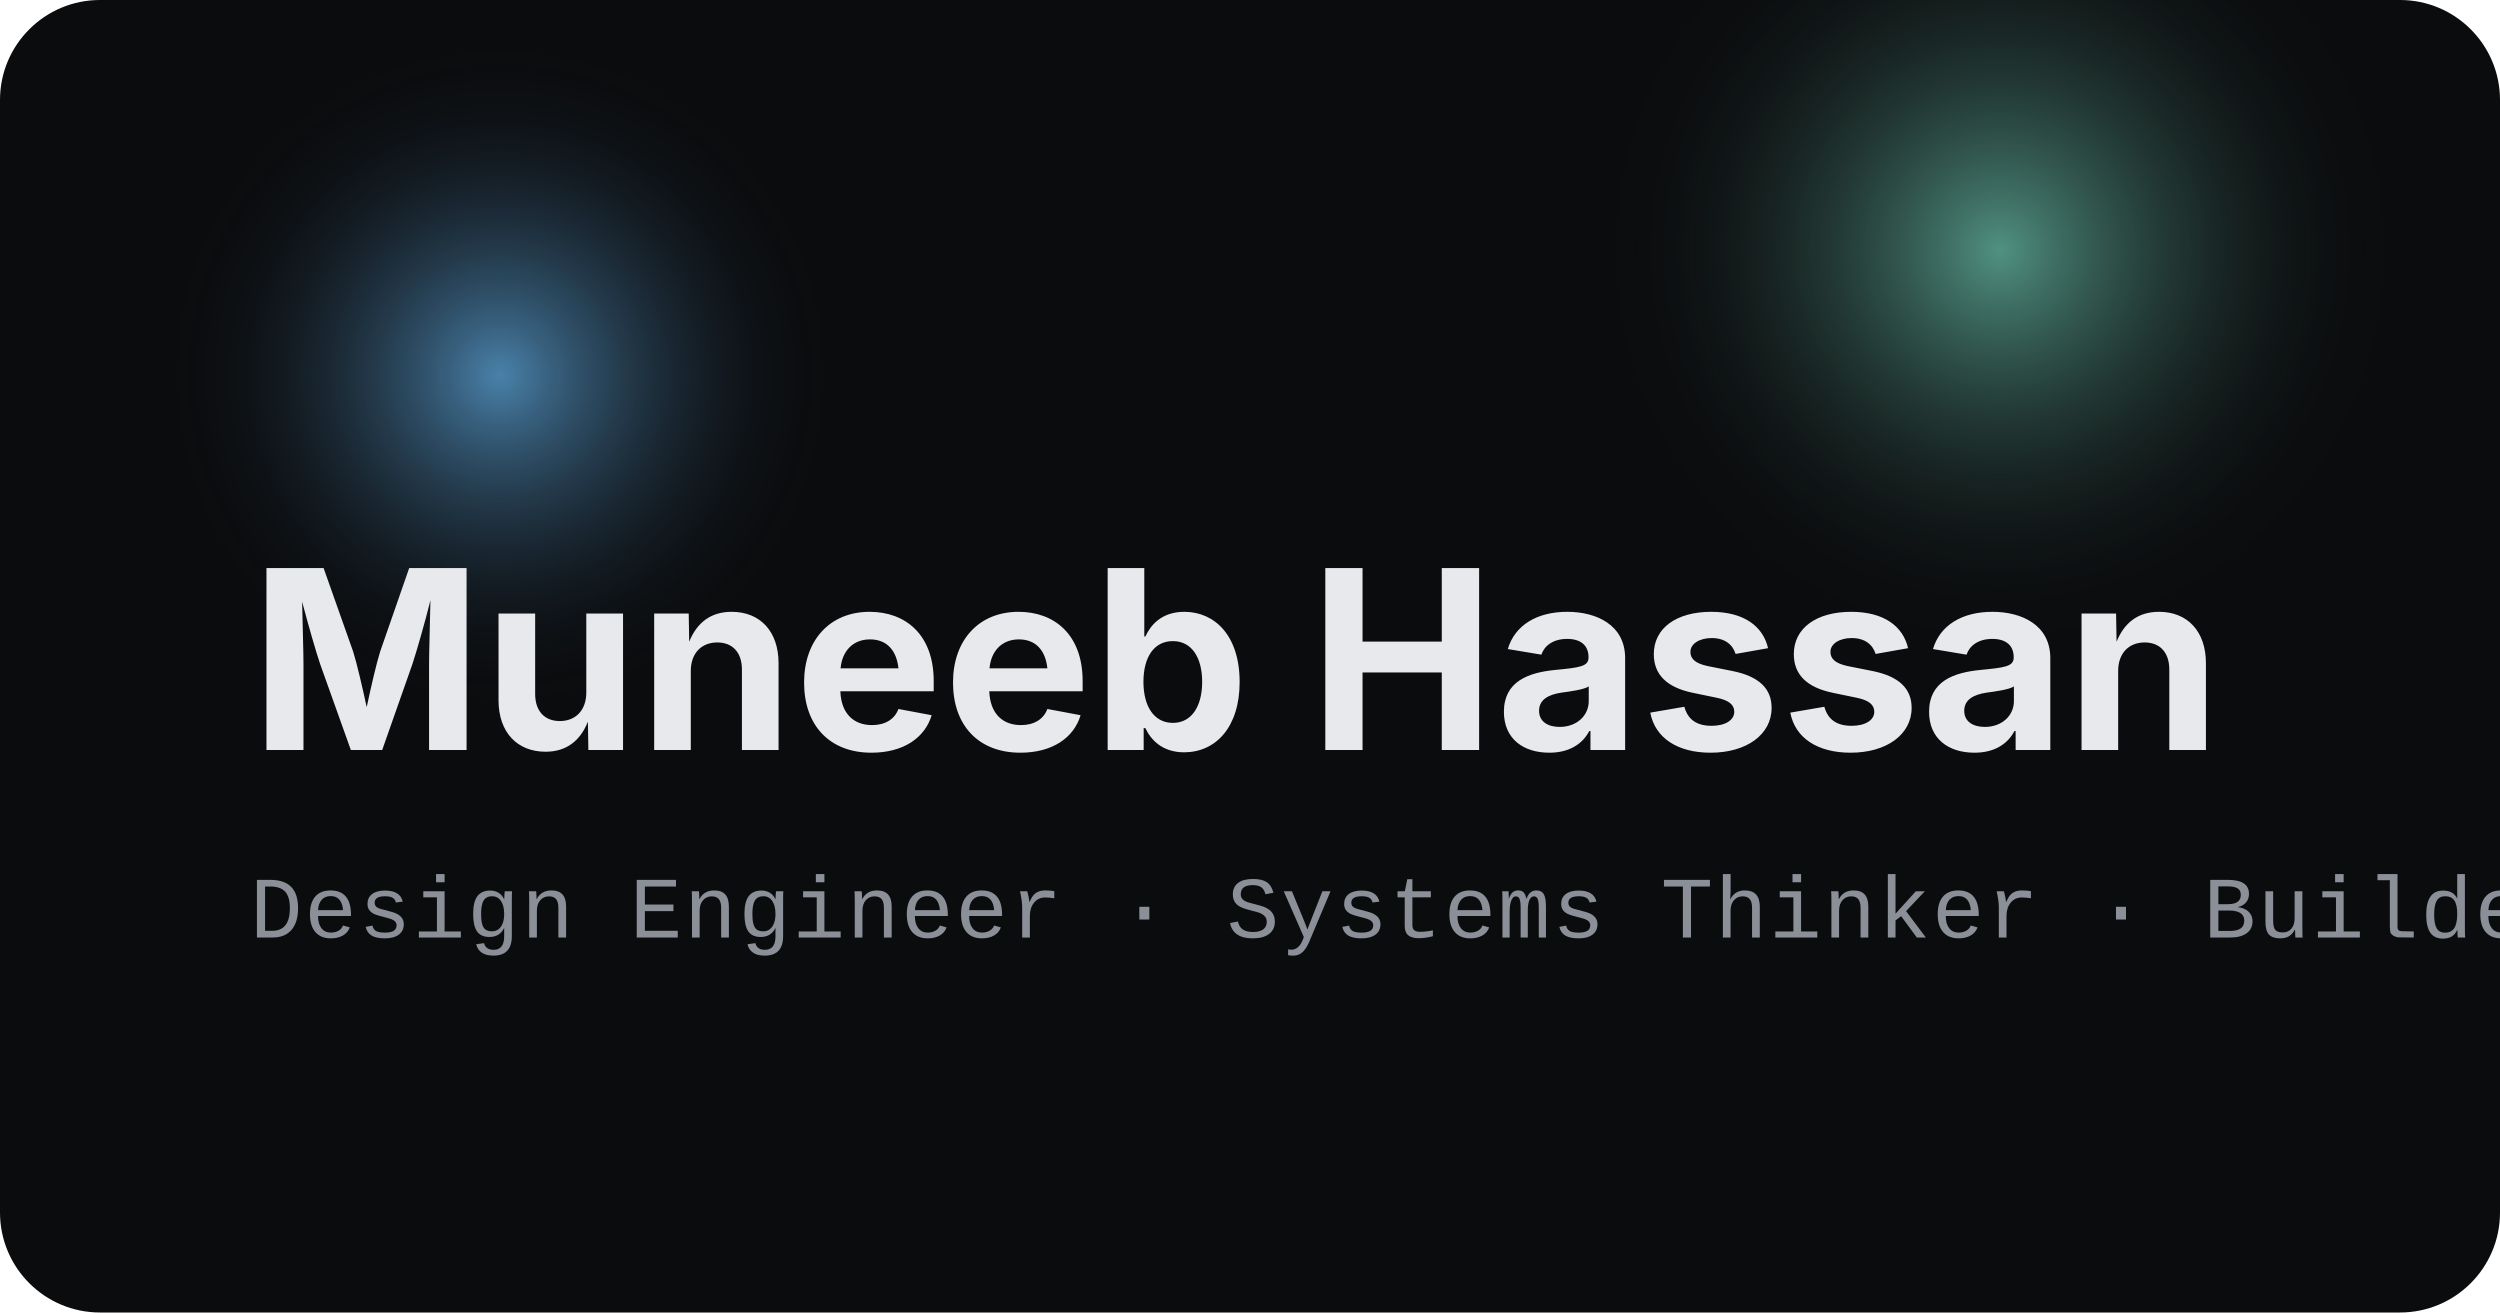
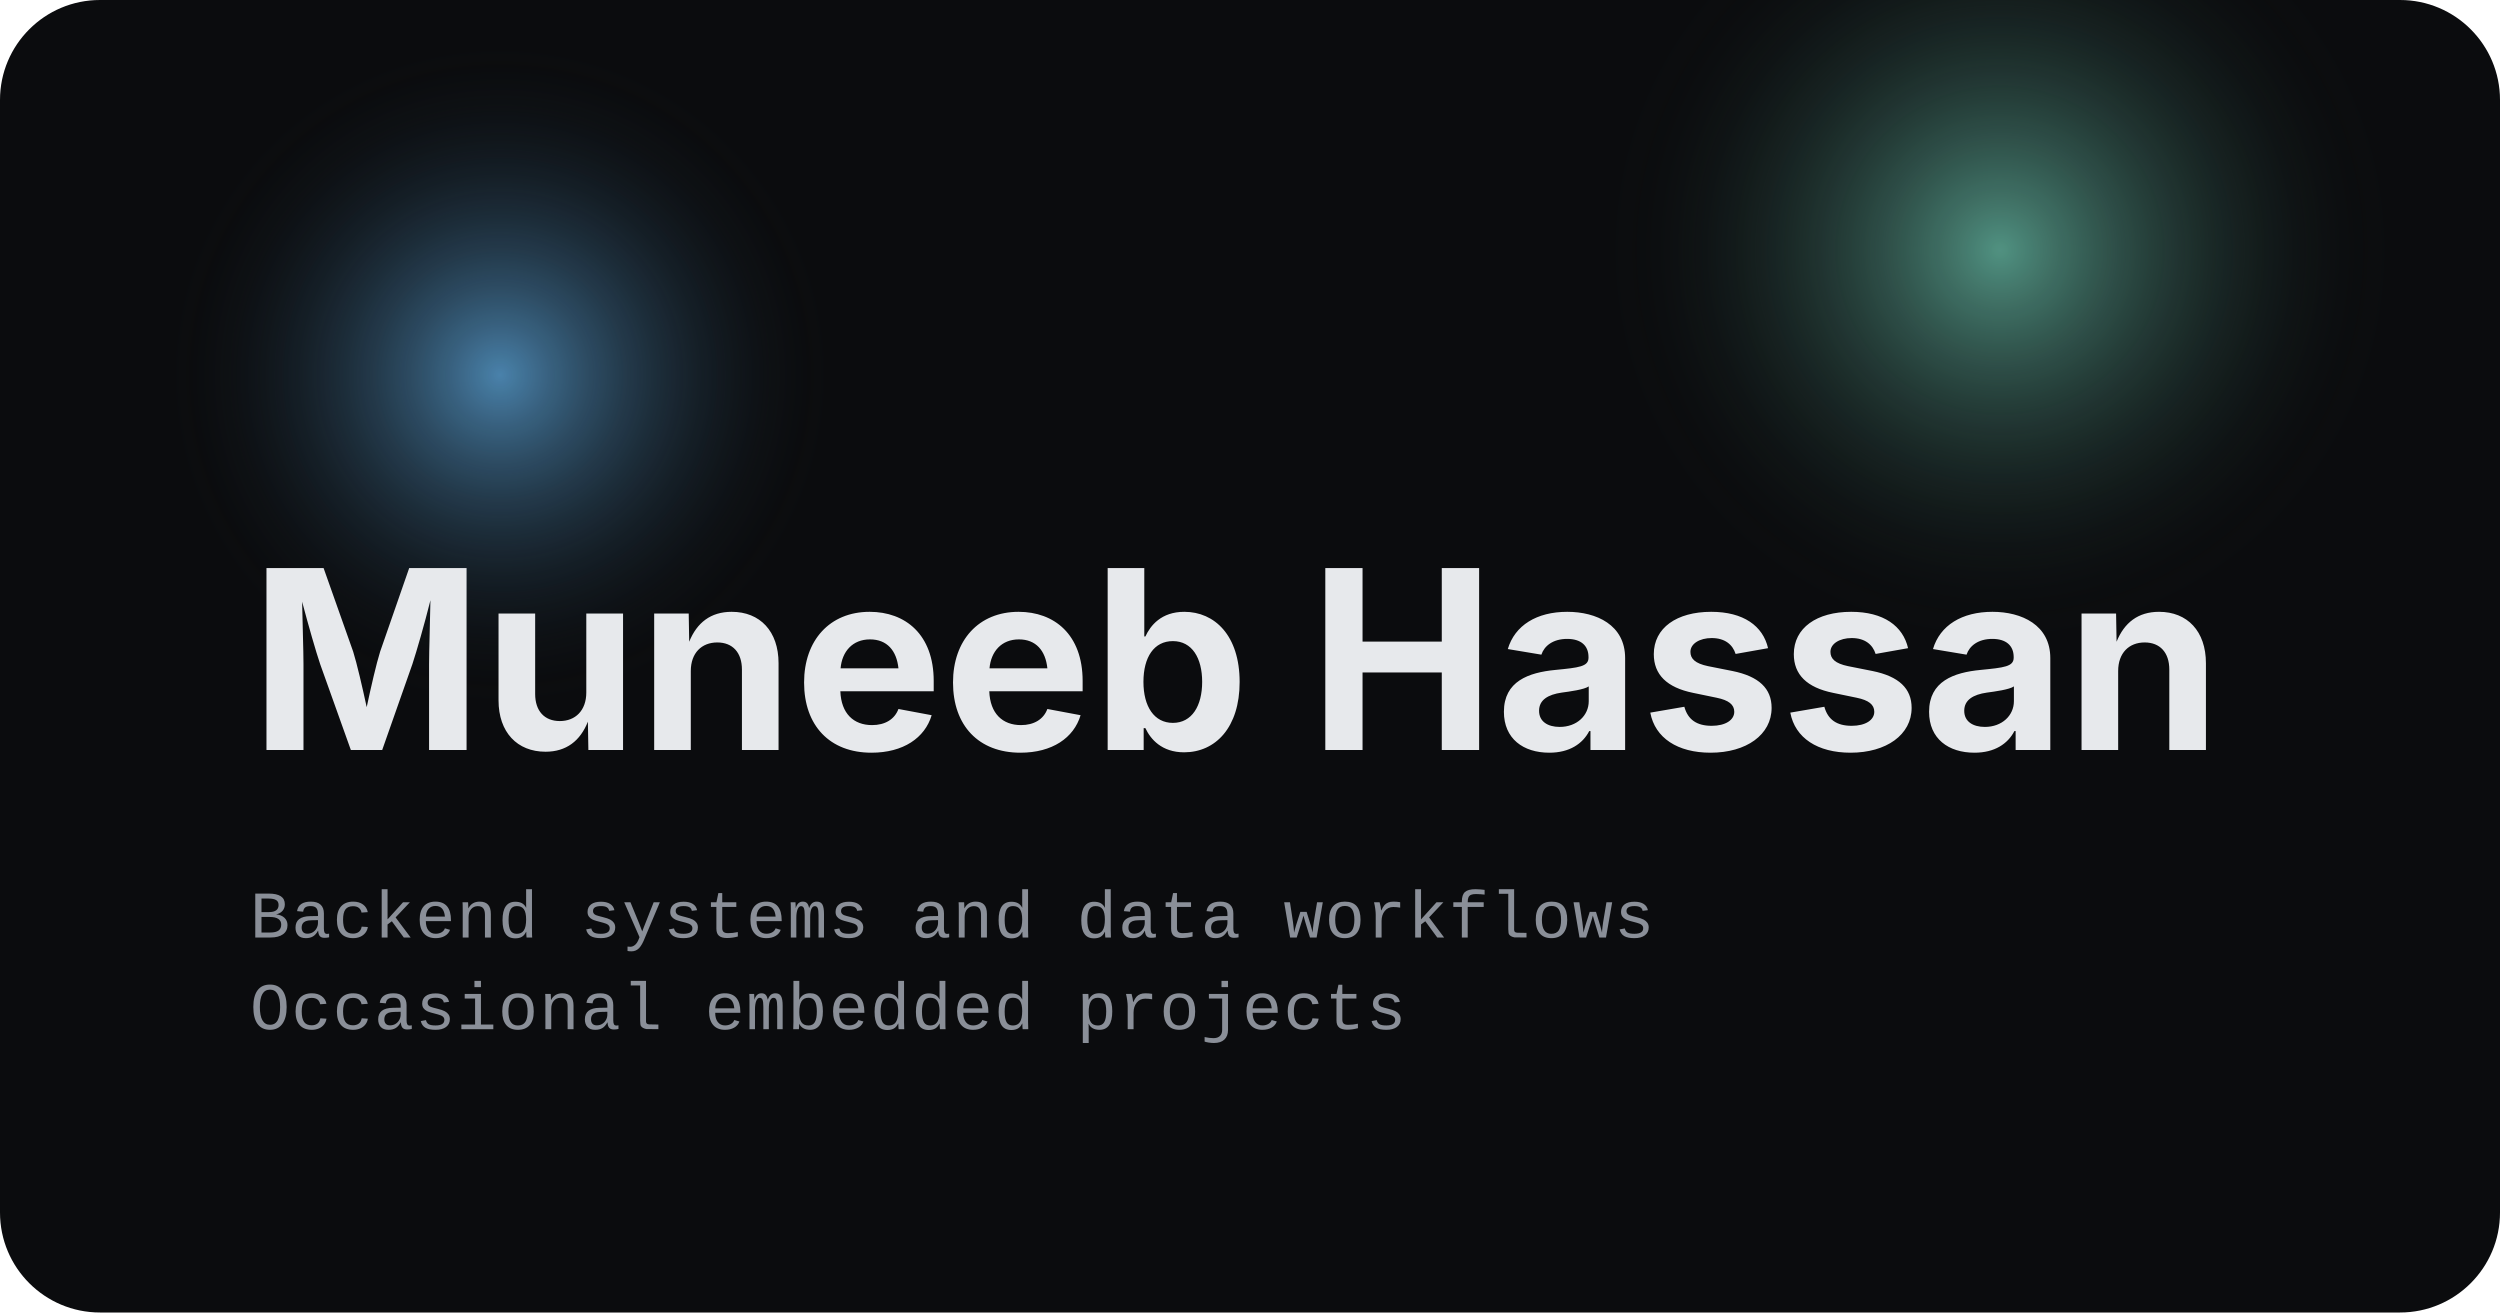
<svg xmlns="http://www.w3.org/2000/svg" width="1200" height="630" viewBox="0 0 1200 630" fill="none">
  <rect width="1200" height="630" rx="48" fill="#0B0C0E" />
  <circle cx="240" cy="180" r="160" fill="url(#paint0_radial)" opacity="0.65" />
  <circle cx="960" cy="120" r="190" fill="url(#paint1_radial)" opacity="0.55" />
  <text x="120" y="360" fill="#E7E9EC" font-family="'Inter', 'Helvetica Neue', Arial, sans-serif" font-size="120" font-weight="700">
    Muneeb Hassan
  </text>
-   <text x="120" y="450" fill="#8A8F98" font-family="'IBM Plex Mono', 'Courier New', monospace" font-size="42" letter-spacing="0.02em">
-     Design Engineer · Systems Thinker · Builder
+   <text x="120" y="450" fill="#8A8F98" font-family="'IBM Plex Mono', 'Courier New', monospace" font-size="32" letter-spacing="0.02em">
+     <tspan x="120">Backend systems and data workflows</tspan>
+     <tspan x="120" dy="44">Occasional embedded projects</tspan>
  </text>
  <defs>
    <radialGradient id="paint0_radial" cx="0" cy="0" r="1" gradientUnits="userSpaceOnUse" gradientTransform="translate(240 180) rotate(90) scale(160)">
      <stop stop-color="#6BC1FF" />
      <stop offset="1" stop-color="#0B0C0E" stop-opacity="0" />
    </radialGradient>
    <radialGradient id="paint1_radial" cx="0" cy="0" r="1" gradientUnits="userSpaceOnUse" gradientTransform="translate(960 120) rotate(90) scale(190)">
      <stop stop-color="#8AFFE0" />
      <stop offset="1" stop-color="#0B0C0E" stop-opacity="0" />
    </radialGradient>
  </defs>
</svg>
